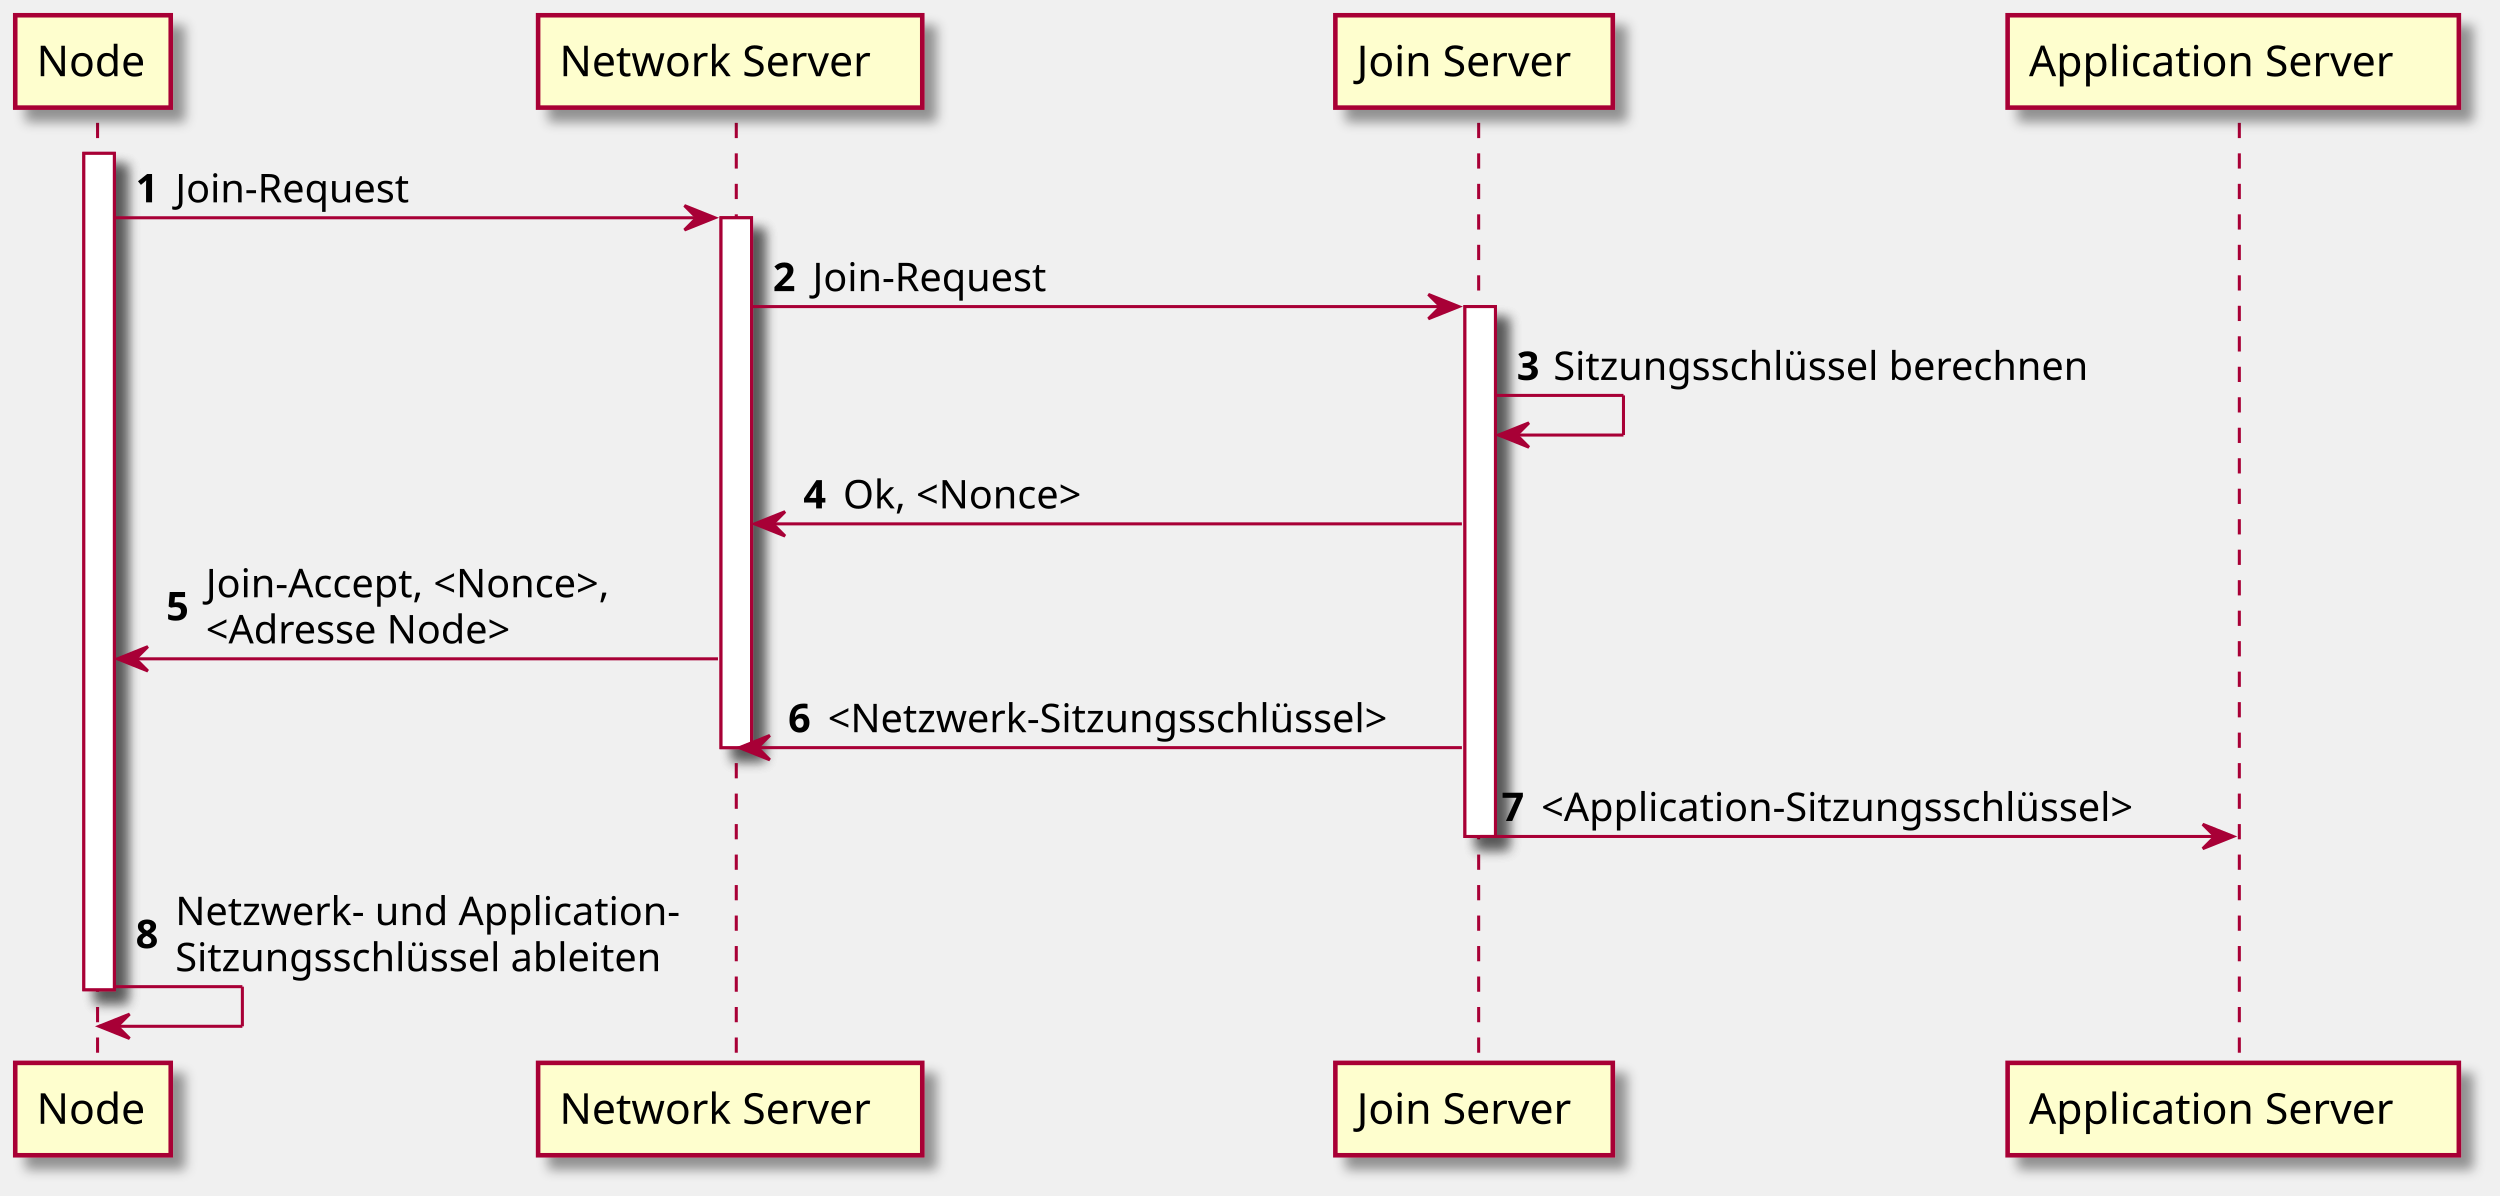
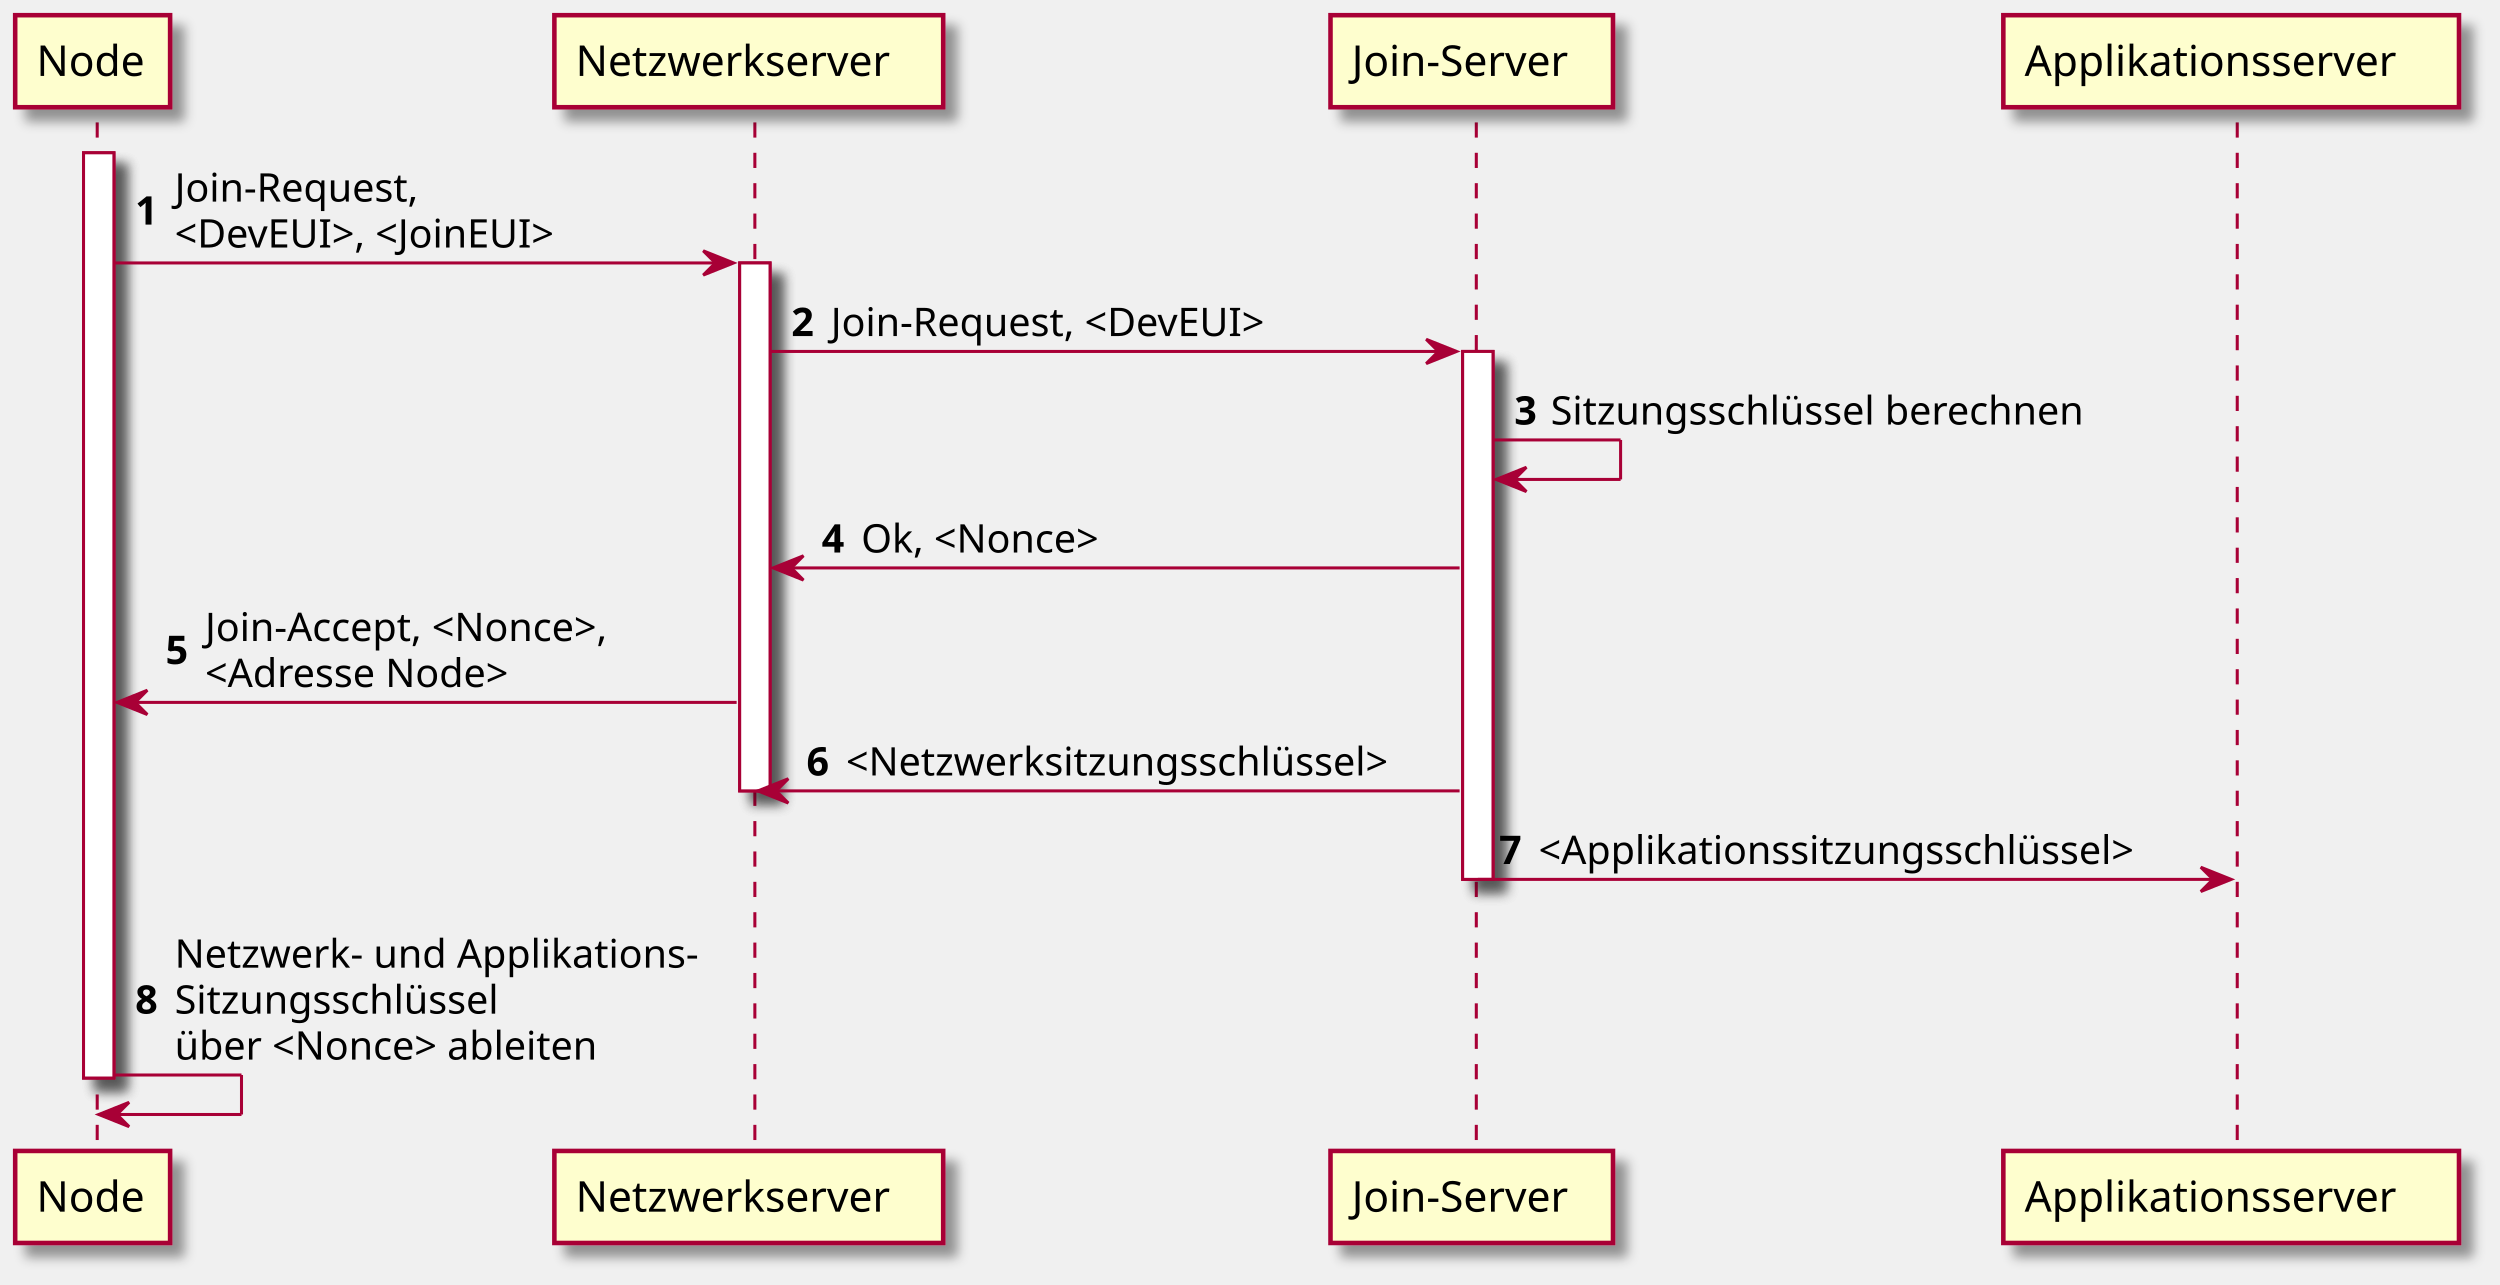
- <svg xmlns="http://www.w3.org/2000/svg" contentScriptType="application/ecmascript" contentStyleType="text/css" height="392px" preserveAspectRatio="none" style="width:820px;height:392px;background:#FFFFFF;" version="1.1" viewBox="0 0 820 392" width="820px" zoomAndPan="magnify">
+ <svg xmlns="http://www.w3.org/2000/svg" contentScriptType="application/ecmascript" contentStyleType="text/css" height="423px" preserveAspectRatio="none" style="width:823px;height:423px;background:#FFFFFF;" version="1.1" viewBox="0 0 823 423" width="823px" zoomAndPan="magnify">
  <defs>
-     <filter height="300%" id="f14mi81wjqqhsv" width="300%" x="-1" y="-1">
+     <filter height="300%" id="f19agd6h5fkxca" width="300%" x="-1" y="-1">
      <feGaussianBlur result="blurOut" stdDeviation="2.0" />
      <feColorMatrix in="blurOut" result="blurOut2" type="matrix" values="0 0 0 0 0 0 0 0 0 0 0 0 0 0 0 0 0 0 .4 0" />
      <feOffset dx="4.0" dy="4.0" in="blurOut2" result="blurOut3" />
      <feBlend in="SourceGraphic" in2="blurOut3" mode="normal" />
    </filter>
  </defs>
  <g>
-     <rect fill="#FFFFFF" filter="url(#f14mi81wjqqhsv)" height="274.328" style="stroke:#A80036;stroke-width:1.0;" width="10" x="27.5" y="50.297" />
-     <rect fill="#FFFFFF" filter="url(#f14mi81wjqqhsv)" height="173.797" style="stroke:#A80036;stroke-width:1.0;" width="10" x="236.5" y="71.43" />
-     <rect fill="#FFFFFF" filter="url(#f14mi81wjqqhsv)" height="173.797" style="stroke:#A80036;stroke-width:1.0;" width="10" x="480.5" y="100.562" />
-     <line style="stroke:#A80036;stroke-width:1.0;stroke-dasharray:5.0,5.0;" x1="32" x2="32" y1="40.297" y2="349.625" />
-     <line style="stroke:#A80036;stroke-width:1.0;stroke-dasharray:5.0,5.0;" x1="241.5" x2="241.5" y1="40.297" y2="349.625" />
-     <line style="stroke:#A80036;stroke-width:1.0;stroke-dasharray:5.0,5.0;" x1="485" x2="485" y1="40.297" y2="349.625" />
-     <line style="stroke:#A80036;stroke-width:1.0;stroke-dasharray:5.0,5.0;" x1="734.5" x2="734.5" y1="40.297" y2="349.625" />
-     <rect fill="#FEFECE" filter="url(#f14mi81wjqqhsv)" height="30.297" style="stroke:#A80036;stroke-width:1.5;" width="51" x="5" y="5" />
+     <rect fill="#FFFFFF" filter="url(#f19agd6h5fkxca)" height="304.594" style="stroke:#A80036;stroke-width:1.0;" width="10" x="27.5" y="50.297" />
+     <rect fill="#FFFFFF" filter="url(#f19agd6h5fkxca)" height="173.797" style="stroke:#A80036;stroke-width:1.0;" width="10" x="243.5" y="86.562" />
+     <rect fill="#FFFFFF" filter="url(#f19agd6h5fkxca)" height="173.797" style="stroke:#A80036;stroke-width:1.0;" width="10" x="481.5" y="115.695" />
+     <line style="stroke:#A80036;stroke-width:1.0;stroke-dasharray:5.0,5.0;" x1="32" x2="32" y1="40.297" y2="379.891" />
+     <line style="stroke:#A80036;stroke-width:1.0;stroke-dasharray:5.0,5.0;" x1="248.5" x2="248.5" y1="40.297" y2="379.891" />
+     <line style="stroke:#A80036;stroke-width:1.0;stroke-dasharray:5.0,5.0;" x1="486" x2="486" y1="40.297" y2="379.891" />
+     <line style="stroke:#A80036;stroke-width:1.0;stroke-dasharray:5.0,5.0;" x1="736.5" x2="736.5" y1="40.297" y2="379.891" />
+     <rect fill="#FEFECE" filter="url(#f19agd6h5fkxca)" height="30.297" style="stroke:#A80036;stroke-width:1.5;" width="51" x="5" y="5" />
    <text fill="#000000" font-family="sans-serif" font-size="14" lengthAdjust="spacing" textLength="37" x="12" y="24.995">Node</text>
-     <rect fill="#FEFECE" filter="url(#f14mi81wjqqhsv)" height="30.297" style="stroke:#A80036;stroke-width:1.5;" width="51" x="5" y="348.625" />
-     <text fill="#000000" font-family="sans-serif" font-size="14" lengthAdjust="spacing" textLength="37" x="12" y="368.62">Node</text>
-     <rect fill="#FEFECE" filter="url(#f14mi81wjqqhsv)" height="30.297" style="stroke:#A80036;stroke-width:1.5;" width="126" x="176.5" y="5" />
-     <text fill="#000000" font-family="sans-serif" font-size="14" lengthAdjust="spacing" textLength="112" x="183.5" y="24.995">Network Server</text>
-     <rect fill="#FEFECE" filter="url(#f14mi81wjqqhsv)" height="30.297" style="stroke:#A80036;stroke-width:1.5;" width="126" x="176.5" y="348.625" />
-     <text fill="#000000" font-family="sans-serif" font-size="14" lengthAdjust="spacing" textLength="112" x="183.5" y="368.62">Network Server</text>
-     <rect fill="#FEFECE" filter="url(#f14mi81wjqqhsv)" height="30.297" style="stroke:#A80036;stroke-width:1.5;" width="91" x="438" y="5" />
-     <text fill="#000000" font-family="sans-serif" font-size="14" lengthAdjust="spacing" textLength="77" x="445" y="24.995">Join Server</text>
-     <rect fill="#FEFECE" filter="url(#f14mi81wjqqhsv)" height="30.297" style="stroke:#A80036;stroke-width:1.5;" width="91" x="438" y="348.625" />
-     <text fill="#000000" font-family="sans-serif" font-size="14" lengthAdjust="spacing" textLength="77" x="445" y="368.62">Join Server</text>
-     <rect fill="#FEFECE" filter="url(#f14mi81wjqqhsv)" height="30.297" style="stroke:#A80036;stroke-width:1.5;" width="148" x="658.5" y="5" />
-     <text fill="#000000" font-family="sans-serif" font-size="14" lengthAdjust="spacing" textLength="134" x="665.5" y="24.995">Application Server</text>
-     <rect fill="#FEFECE" filter="url(#f14mi81wjqqhsv)" height="30.297" style="stroke:#A80036;stroke-width:1.5;" width="148" x="658.5" y="348.625" />
-     <text fill="#000000" font-family="sans-serif" font-size="14" lengthAdjust="spacing" textLength="134" x="665.5" y="368.62">Application Server</text>
-     <rect fill="#FFFFFF" filter="url(#f14mi81wjqqhsv)" height="274.328" style="stroke:#A80036;stroke-width:1.0;" width="10" x="27.5" y="50.297" />
-     <rect fill="#FFFFFF" filter="url(#f14mi81wjqqhsv)" height="173.797" style="stroke:#A80036;stroke-width:1.0;" width="10" x="236.5" y="71.43" />
-     <rect fill="#FFFFFF" filter="url(#f14mi81wjqqhsv)" height="173.797" style="stroke:#A80036;stroke-width:1.0;" width="10" x="480.5" y="100.562" />
-     <polygon fill="#A80036" points="224.5,67.43,234.5,71.43,224.5,75.43,228.5,71.43" style="stroke:#A80036;stroke-width:1.0;" />
-     <line style="stroke:#A80036;stroke-width:1.0;" x1="37.5" x2="230.5" y1="71.43" y2="71.43" />
-     <text fill="#000000" font-family="sans-serif" font-size="13" font-weight="bold" lengthAdjust="spacing" textLength="9" x="44.5" y="66.364">1</text>
-     <text fill="#000000" font-family="sans-serif" font-size="13" lengthAdjust="spacing" textLength="81" x="57.5" y="66.364">Join-Request</text>
-     <polygon fill="#A80036" points="468.5,96.562,478.5,100.562,468.5,104.562,472.5,100.562" style="stroke:#A80036;stroke-width:1.0;" />
-     <line style="stroke:#A80036;stroke-width:1.0;" x1="246.5" x2="474.5" y1="100.562" y2="100.562" />
-     <text fill="#000000" font-family="sans-serif" font-size="13" font-weight="bold" lengthAdjust="spacing" textLength="9" x="253.5" y="95.497">2</text>
-     <text fill="#000000" font-family="sans-serif" font-size="13" lengthAdjust="spacing" textLength="81" x="266.5" y="95.497">Join-Request</text>
-     <line style="stroke:#A80036;stroke-width:1.0;" x1="490.5" x2="532.5" y1="129.695" y2="129.695" />
-     <line style="stroke:#A80036;stroke-width:1.0;" x1="532.5" x2="532.5" y1="129.695" y2="142.695" />
-     <line style="stroke:#A80036;stroke-width:1.0;" x1="491.5" x2="532.5" y1="142.695" y2="142.695" />
-     <polygon fill="#A80036" points="501.5,138.695,491.5,142.695,501.5,146.695,497.5,142.695" style="stroke:#A80036;stroke-width:1.0;" />
-     <text fill="#000000" font-family="sans-serif" font-size="13" font-weight="bold" lengthAdjust="spacing" textLength="8" x="497.5" y="124.629">3</text>
-     <text fill="#000000" font-family="sans-serif" font-size="13" lengthAdjust="spacing" textLength="184" x="509.5" y="124.629">Sitzungsschlüssel berechnen</text>
-     <polygon fill="#A80036" points="257.5,167.828,247.5,171.828,257.5,175.828,253.5,171.828" style="stroke:#A80036;stroke-width:1.0;" />
-     <line style="stroke:#A80036;stroke-width:1.0;" x1="251.5" x2="479.5" y1="171.828" y2="171.828" />
-     <text fill="#000000" font-family="sans-serif" font-size="13" font-weight="bold" lengthAdjust="spacing" textLength="9" x="263.5" y="166.762">4</text>
-     <text fill="#000000" font-family="sans-serif" font-size="13" lengthAdjust="spacing" textLength="85" x="276.5" y="166.762">Ok, &lt;Nonce&gt;</text>
-     <polygon fill="#A80036" points="48.5,212.094,38.5,216.094,48.5,220.094,44.5,216.094" style="stroke:#A80036;stroke-width:1.0;" />
-     <line style="stroke:#A80036;stroke-width:1.0;" x1="42.5" x2="235.5" y1="216.094" y2="216.094" />
-     <text fill="#000000" font-family="sans-serif" font-size="13" font-weight="bold" lengthAdjust="spacing" textLength="9" x="54.5" y="203.461">5</text>
-     <text fill="#000000" font-family="sans-serif" font-size="13" lengthAdjust="spacing" textLength="144" x="67.5" y="195.895">Join-Accept, &lt;Nonce&gt;,</text>
-     <text fill="#000000" font-family="sans-serif" font-size="13" lengthAdjust="spacing" textLength="109" x="67.5" y="211.028">&lt;Adresse Node&gt;</text>
-     <polygon fill="#A80036" points="252.5,241.227,242.5,245.227,252.5,249.227,248.5,245.227" style="stroke:#A80036;stroke-width:1.0;" />
-     <line style="stroke:#A80036;stroke-width:1.0;" x1="246.5" x2="479.5" y1="245.227" y2="245.227" />
-     <text fill="#000000" font-family="sans-serif" font-size="13" font-weight="bold" lengthAdjust="spacing" textLength="9" x="258.5" y="240.161">6</text>
-     <text fill="#000000" font-family="sans-serif" font-size="13" lengthAdjust="spacing" textLength="197" x="271.5" y="240.161">&lt;Netzwerk-Sitzungsschlüssel&gt;</text>
-     <polygon fill="#A80036" points="722.5,270.359,732.5,274.359,722.5,278.359,726.5,274.359" style="stroke:#A80036;stroke-width:1.0;" />
-     <line style="stroke:#A80036;stroke-width:1.0;" x1="485.5" x2="728.5" y1="274.359" y2="274.359" />
-     <text fill="#000000" font-family="sans-serif" font-size="13" font-weight="bold" lengthAdjust="spacing" textLength="9" x="492.5" y="269.293">7</text>
-     <text fill="#000000" font-family="sans-serif" font-size="13" lengthAdjust="spacing" textLength="207" x="505.5" y="269.293">&lt;Application-Sitzungsschlüssel&gt;</text>
-     <line style="stroke:#A80036;stroke-width:1.0;" x1="37.5" x2="79.5" y1="323.625" y2="323.625" />
-     <line style="stroke:#A80036;stroke-width:1.0;" x1="79.5" x2="79.5" y1="323.625" y2="336.625" />
-     <line style="stroke:#A80036;stroke-width:1.0;" x1="32.5" x2="79.5" y1="336.625" y2="336.625" />
-     <polygon fill="#A80036" points="42.5,332.625,32.5,336.625,42.5,340.625,38.5,336.625" style="stroke:#A80036;stroke-width:1.0;" />
-     <text fill="#000000" font-family="sans-serif" font-size="13" font-weight="bold" lengthAdjust="spacing" textLength="9" x="44.5" y="310.993">8</text>
-     <text fill="#000000" font-family="sans-serif" font-size="13" lengthAdjust="spacing" textLength="172" x="57.5" y="303.426">Netzwerk- und Application-</text>
-     <text fill="#000000" font-family="sans-serif" font-size="13" lengthAdjust="spacing" textLength="167" x="57.5" y="318.559">Sitzungsschlüssel ableiten</text>
+     <rect fill="#FEFECE" filter="url(#f19agd6h5fkxca)" height="30.297" style="stroke:#A80036;stroke-width:1.5;" width="51" x="5" y="378.891" />
+     <text fill="#000000" font-family="sans-serif" font-size="14" lengthAdjust="spacing" textLength="37" x="12" y="398.886">Node</text>
+     <rect fill="#FEFECE" filter="url(#f19agd6h5fkxca)" height="30.297" style="stroke:#A80036;stroke-width:1.5;" width="128" x="182.5" y="5" />
+     <text fill="#000000" font-family="sans-serif" font-size="14" lengthAdjust="spacing" textLength="114" x="189.5" y="24.995">Netzwerkserver</text>
+     <rect fill="#FEFECE" filter="url(#f19agd6h5fkxca)" height="30.297" style="stroke:#A80036;stroke-width:1.5;" width="128" x="182.5" y="378.891" />
+     <text fill="#000000" font-family="sans-serif" font-size="14" lengthAdjust="spacing" textLength="114" x="189.5" y="398.886">Netzwerkserver</text>
+     <rect fill="#FEFECE" filter="url(#f19agd6h5fkxca)" height="30.297" style="stroke:#A80036;stroke-width:1.5;" width="93" x="438" y="5" />
+     <text fill="#000000" font-family="sans-serif" font-size="14" lengthAdjust="spacing" textLength="79" x="445" y="24.995">Join-Server</text>
+     <rect fill="#FEFECE" filter="url(#f19agd6h5fkxca)" height="30.297" style="stroke:#A80036;stroke-width:1.5;" width="93" x="438" y="378.891" />
+     <text fill="#000000" font-family="sans-serif" font-size="14" lengthAdjust="spacing" textLength="79" x="445" y="398.886">Join-Server</text>
+     <rect fill="#FEFECE" filter="url(#f19agd6h5fkxca)" height="30.297" style="stroke:#A80036;stroke-width:1.5;" width="150" x="659.5" y="5" />
+     <text fill="#000000" font-family="sans-serif" font-size="14" lengthAdjust="spacing" textLength="136" x="666.5" y="24.995">Applikationsserver</text>
+     <rect fill="#FEFECE" filter="url(#f19agd6h5fkxca)" height="30.297" style="stroke:#A80036;stroke-width:1.5;" width="150" x="659.5" y="378.891" />
+     <text fill="#000000" font-family="sans-serif" font-size="14" lengthAdjust="spacing" textLength="136" x="666.5" y="398.886">Applikationsserver</text>
+     <rect fill="#FFFFFF" filter="url(#f19agd6h5fkxca)" height="304.594" style="stroke:#A80036;stroke-width:1.0;" width="10" x="27.5" y="50.297" />
+     <rect fill="#FFFFFF" filter="url(#f19agd6h5fkxca)" height="173.797" style="stroke:#A80036;stroke-width:1.0;" width="10" x="243.5" y="86.562" />
+     <rect fill="#FFFFFF" filter="url(#f19agd6h5fkxca)" height="173.797" style="stroke:#A80036;stroke-width:1.0;" width="10" x="481.5" y="115.695" />
+     <polygon fill="#A80036" points="231.5,82.562,241.5,86.562,231.5,90.562,235.5,86.562" style="stroke:#A80036;stroke-width:1.0;" />
+     <line style="stroke:#A80036;stroke-width:1.0;" x1="37.5" x2="237.5" y1="86.562" y2="86.562" />
+     <text fill="#000000" font-family="sans-serif" font-size="13" font-weight="bold" lengthAdjust="spacing" textLength="9" x="44.5" y="73.93">1</text>
+     <text fill="#000000" font-family="sans-serif" font-size="13" lengthAdjust="spacing" textLength="85" x="57.5" y="66.364">Join-Request,</text>
+     <text fill="#000000" font-family="sans-serif" font-size="13" lengthAdjust="spacing" textLength="137" x="57.5" y="81.497">&lt;DevEUI&gt;, &lt;JoinEUI&gt;</text>
+     <polygon fill="#A80036" points="469.5,111.695,479.5,115.695,469.5,119.695,473.5,115.695" style="stroke:#A80036;stroke-width:1.0;" />
+     <line style="stroke:#A80036;stroke-width:1.0;" x1="253.5" x2="475.5" y1="115.695" y2="115.695" />
+     <text fill="#000000" font-family="sans-serif" font-size="13" font-weight="bold" lengthAdjust="spacing" textLength="9" x="260.5" y="110.629">2</text>
+     <text fill="#000000" font-family="sans-serif" font-size="13" lengthAdjust="spacing" textLength="155" x="273.5" y="110.629">Join-Request, &lt;DevEUI&gt;</text>
+     <line style="stroke:#A80036;stroke-width:1.0;" x1="491.5" x2="533.5" y1="144.828" y2="144.828" />
+     <line style="stroke:#A80036;stroke-width:1.0;" x1="533.5" x2="533.5" y1="144.828" y2="157.828" />
+     <line style="stroke:#A80036;stroke-width:1.0;" x1="492.5" x2="533.5" y1="157.828" y2="157.828" />
+     <polygon fill="#A80036" points="502.5,153.828,492.5,157.828,502.5,161.828,498.5,157.828" style="stroke:#A80036;stroke-width:1.0;" />
+     <text fill="#000000" font-family="sans-serif" font-size="13" font-weight="bold" lengthAdjust="spacing" textLength="8" x="498.5" y="139.762">3</text>
+     <text fill="#000000" font-family="sans-serif" font-size="13" lengthAdjust="spacing" textLength="184" x="510.5" y="139.762">Sitzungsschlüssel berechnen</text>
+     <polygon fill="#A80036" points="264.5,182.961,254.5,186.961,264.5,190.961,260.5,186.961" style="stroke:#A80036;stroke-width:1.0;" />
+     <line style="stroke:#A80036;stroke-width:1.0;" x1="258.5" x2="480.5" y1="186.961" y2="186.961" />
+     <text fill="#000000" font-family="sans-serif" font-size="13" font-weight="bold" lengthAdjust="spacing" textLength="9" x="270.5" y="181.895">4</text>
+     <text fill="#000000" font-family="sans-serif" font-size="13" lengthAdjust="spacing" textLength="85" x="283.5" y="181.895">Ok, &lt;Nonce&gt;</text>
+     <polygon fill="#A80036" points="48.5,227.227,38.5,231.227,48.5,235.227,44.5,231.227" style="stroke:#A80036;stroke-width:1.0;" />
+     <line style="stroke:#A80036;stroke-width:1.0;" x1="42.5" x2="242.5" y1="231.227" y2="231.227" />
+     <text fill="#000000" font-family="sans-serif" font-size="13" font-weight="bold" lengthAdjust="spacing" textLength="9" x="54.5" y="218.594">5</text>
+     <text fill="#000000" font-family="sans-serif" font-size="13" lengthAdjust="spacing" textLength="144" x="67.5" y="211.028">Join-Accept, &lt;Nonce&gt;,</text>
+     <text fill="#000000" font-family="sans-serif" font-size="13" lengthAdjust="spacing" textLength="109" x="67.5" y="226.161">&lt;Adresse Node&gt;</text>
+     <polygon fill="#A80036" points="259.5,256.359,249.5,260.359,259.5,264.359,255.5,260.359" style="stroke:#A80036;stroke-width:1.0;" />
+     <line style="stroke:#A80036;stroke-width:1.0;" x1="253.5" x2="480.5" y1="260.359" y2="260.359" />
+     <text fill="#000000" font-family="sans-serif" font-size="13" font-weight="bold" lengthAdjust="spacing" textLength="9" x="265.5" y="255.293">6</text>
+     <text fill="#000000" font-family="sans-serif" font-size="13" lengthAdjust="spacing" textLength="191" x="278.5" y="255.293">&lt;Netzwerksitzungsschlüssel&gt;</text>
+     <polygon fill="#A80036" points="724.5,285.492,734.5,289.492,724.5,293.492,728.5,289.492" style="stroke:#A80036;stroke-width:1.0;" />
+     <line style="stroke:#A80036;stroke-width:1.0;" x1="486.5" x2="730.5" y1="289.492" y2="289.492" />
+     <text fill="#000000" font-family="sans-serif" font-size="13" font-weight="bold" lengthAdjust="spacing" textLength="9" x="493.5" y="284.426">7</text>
+     <text fill="#000000" font-family="sans-serif" font-size="13" lengthAdjust="spacing" textLength="208" x="506.5" y="284.426">&lt;Applikationssitzungsschlüssel&gt;</text>
+     <line style="stroke:#A80036;stroke-width:1.0;" x1="37.5" x2="79.5" y1="353.891" y2="353.891" />
+     <line style="stroke:#A80036;stroke-width:1.0;" x1="79.5" x2="79.5" y1="353.891" y2="366.891" />
+     <line style="stroke:#A80036;stroke-width:1.0;" x1="32.5" x2="79.5" y1="366.891" y2="366.891" />
+     <polygon fill="#A80036" points="42.5,362.891,32.5,366.891,42.5,370.891,38.5,366.891" style="stroke:#A80036;stroke-width:1.0;" />
+     <text fill="#000000" font-family="sans-serif" font-size="13" font-weight="bold" lengthAdjust="spacing" textLength="9" x="44.5" y="333.692">8</text>
+     <text fill="#000000" font-family="sans-serif" font-size="13" lengthAdjust="spacing" textLength="179" x="57.5" y="318.559">Netzwerk- und Applikations-</text>
+     <text fill="#000000" font-family="sans-serif" font-size="13" lengthAdjust="spacing" textLength="112" x="57.5" y="333.692">Sitzungsschlüssel</text>
+     <text fill="#000000" font-family="sans-serif" font-size="13" lengthAdjust="spacing" textLength="148" x="57.5" y="348.825">über &lt;Nonce&gt; ableiten</text>
  </g>
</svg>
